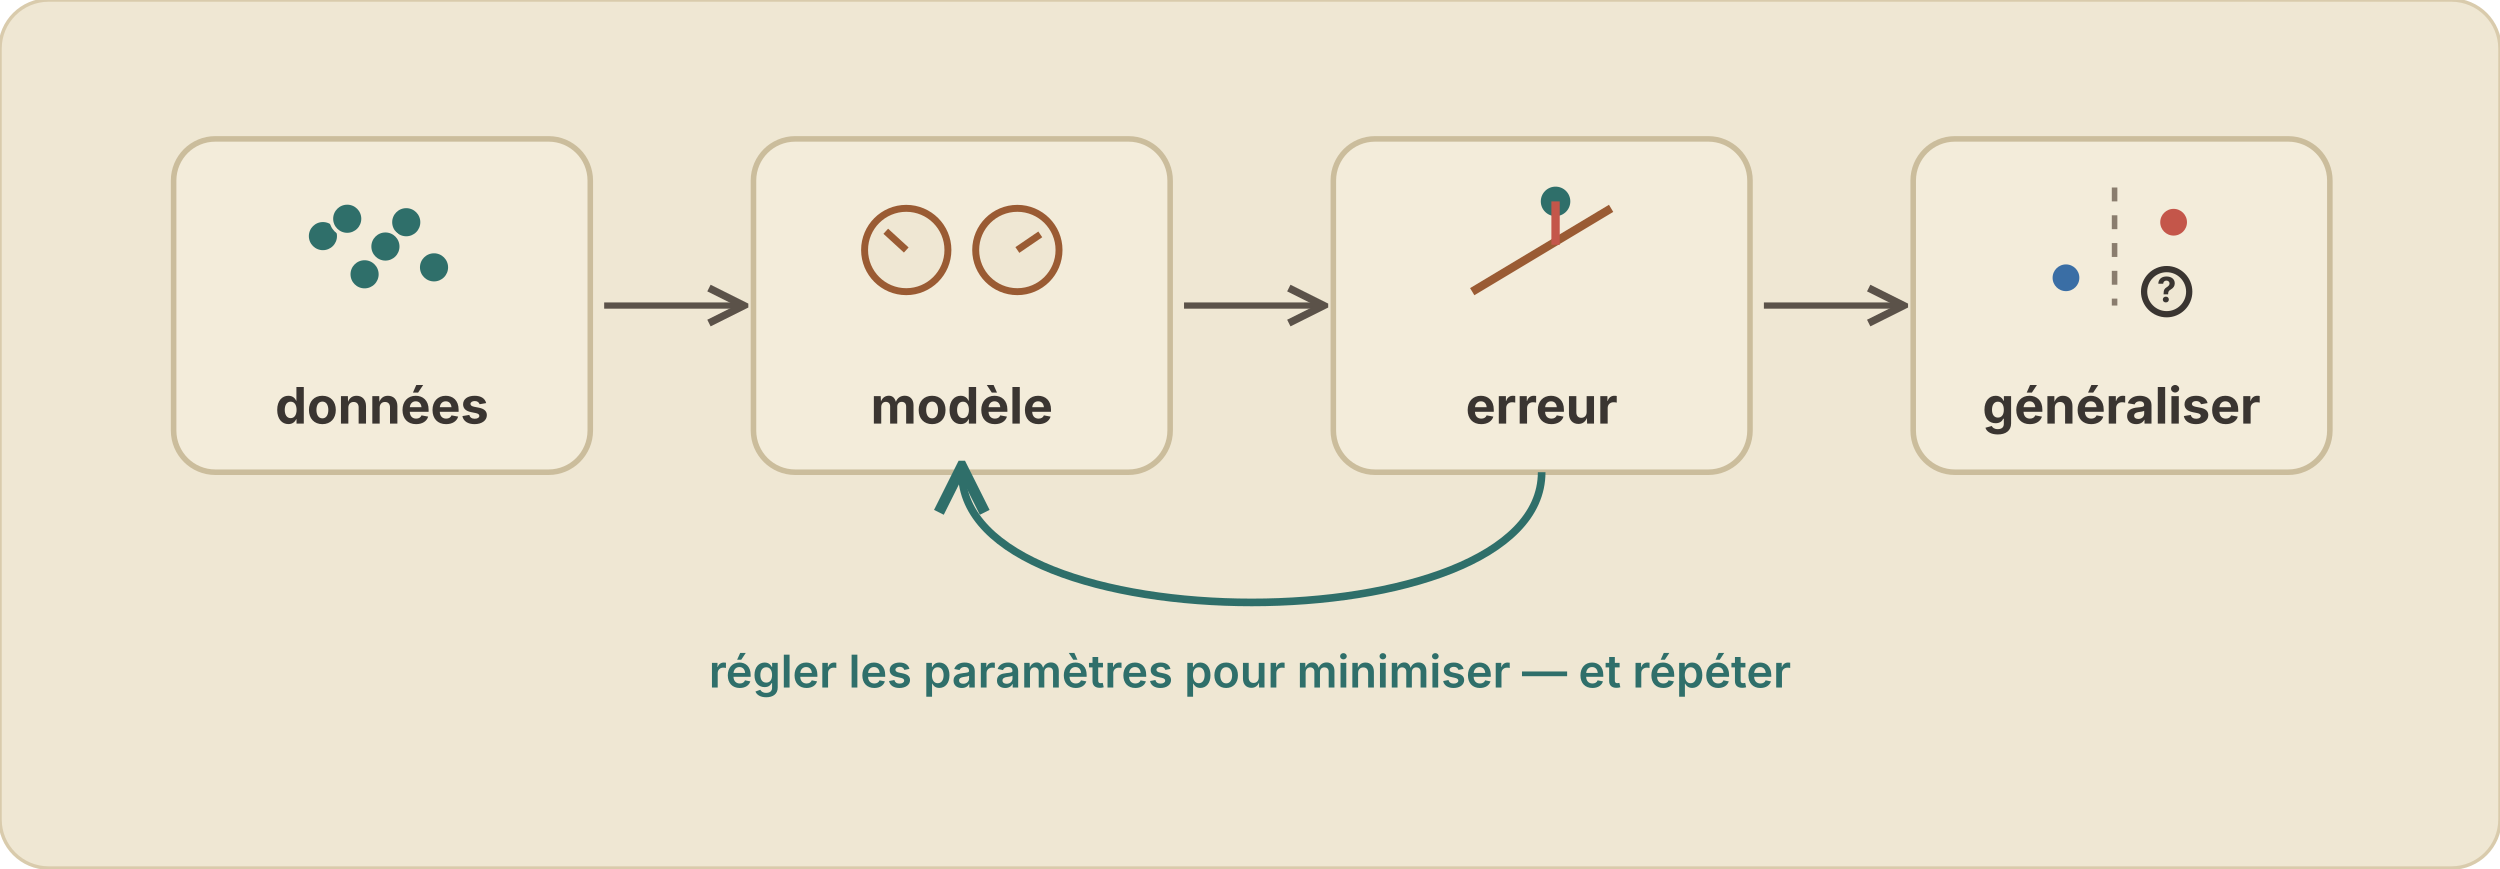
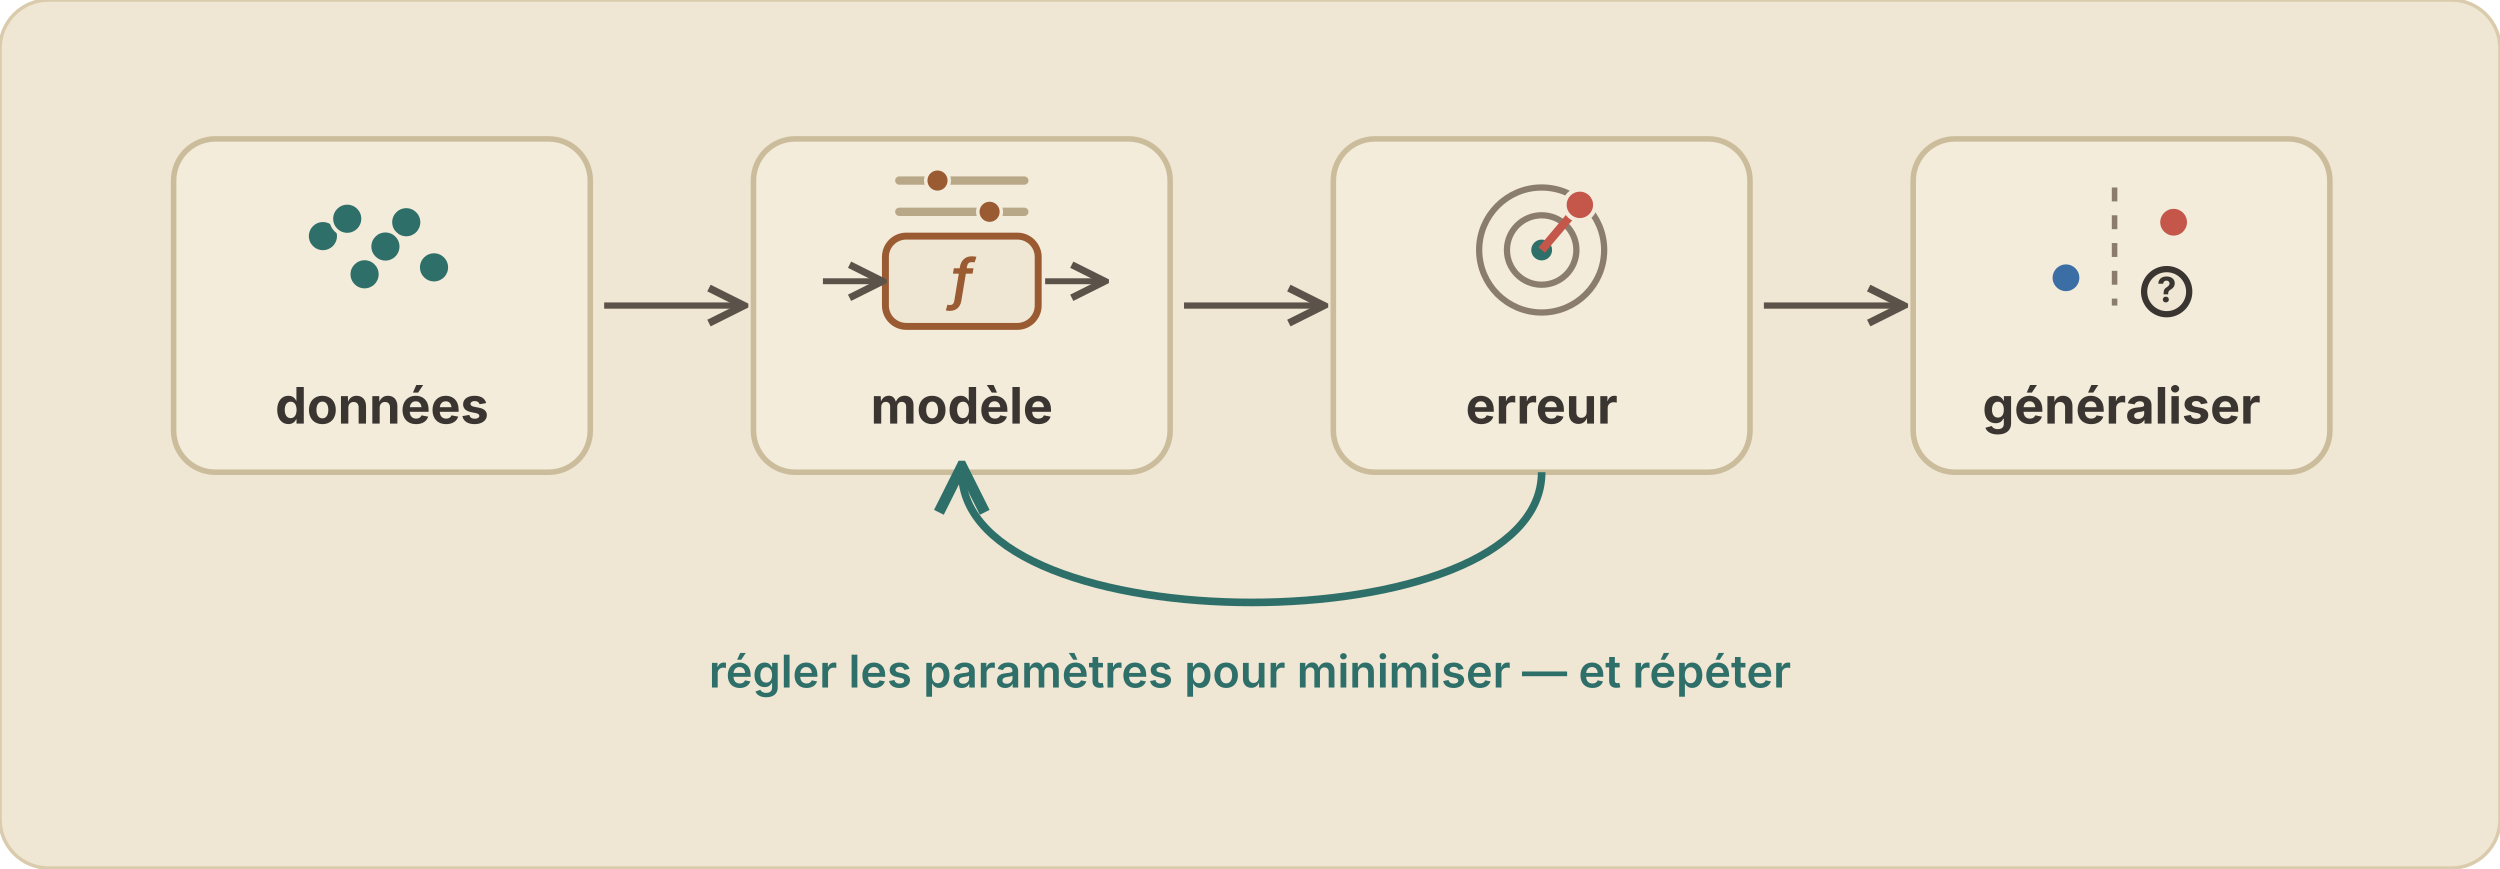
<svg xmlns="http://www.w3.org/2000/svg" viewBox="0 0 720 250" role="img" font-family="system-ui, -apple-system, sans-serif">
  <defs>
    <marker id="ar" viewBox="0 0 10 10" refX="8" refY="5" markerWidth="7" markerHeight="7" orient="auto">
      <path d="M1 1 L9 5 L1 9" fill="none" stroke="#5b5249" stroke-width="1.7" />
    </marker>
    <marker id="art" viewBox="0 0 10 10" refX="8" refY="5" markerWidth="7.5" markerHeight="7.5" orient="auto">
      <path d="M1 1 L9 5 L1 9" fill="none" stroke="#2f6f6a" stroke-width="1.9" />
    </marker>
  </defs>
  <rect x="0" y="0" width="720" height="250" rx="14" fill="#efe7d3" stroke="#d9cbac" />
  <rect x="50" y="40" width="120" height="96" rx="12" fill="#f3ecda" stroke="#cbbd9c" stroke-width="1.6" />
  <rect x="217" y="40" width="120" height="96" rx="12" fill="#f3ecda" stroke="#cbbd9c" stroke-width="1.6" />
  <rect x="384" y="40" width="120" height="96" rx="12" fill="#f3ecda" stroke="#cbbd9c" stroke-width="1.6" />
  <rect x="551" y="40" width="120" height="96" rx="12" fill="#f3ecda" stroke="#cbbd9c" stroke-width="1.6" />
  <g fill="#2f6f6a" stroke="#f3ecda" stroke-width="1.1">
    <circle cx="93" cy="68" r="4.6" />
    <circle cx="105" cy="79" r="4.6" />
    <circle cx="117" cy="64" r="4.6" />
    <circle cx="125" cy="77" r="4.6" />
    <circle cx="111" cy="71" r="4.6" />
    <circle cx="100" cy="63" r="4.6" />
  </g>
  <text x="110" y="122" font-size="14.5" fill="#3a3531" text-anchor="middle" font-weight="700">données</text>
-   <circle cx="261" cy="72" r="12" fill="#efe7d3" stroke="#9a5b33" stroke-width="2" />
-   <line x1="261" y1="72" x2="255.1" y2="66.6" stroke="#9a5b33" stroke-width="2" />
-   <circle cx="293" cy="72" r="12" fill="#efe7d3" stroke="#9a5b33" stroke-width="2" />
-   <line x1="293" y1="72" x2="299.6" y2="67.5" stroke="#9a5b33" stroke-width="2" />
+   <line x1="259" y1="52" x2="295" y2="52" stroke="#b8a888" stroke-width="2.4" stroke-linecap="round" />
+   <circle cx="270" cy="52" r="3.4" fill="#9a5b33" stroke="#f3ecda" stroke-width="1" />
+   <line x1="259" y1="61" x2="295" y2="61" stroke="#b8a888" stroke-width="2.4" stroke-linecap="round" />
+   <circle cx="285" cy="61" r="3.4" fill="#9a5b33" stroke="#f3ecda" stroke-width="1" />
+   <rect x="255" y="68" width="44" height="26" rx="6" fill="#efe7d3" stroke="#9a5b33" stroke-width="2" />
+   <text x="277" y="86" font-size="16" fill="#9a5b33" text-anchor="middle" font-style="italic" font-weight="600">f</text>
+   <line x1="237" y1="81" x2="253" y2="81" stroke="#5b5249" stroke-width="1.7" marker-end="url(#ar)" />
+   <line x1="301" y1="81" x2="317" y2="81" stroke="#5b5249" stroke-width="1.7" marker-end="url(#ar)" />
  <text x="277" y="122" font-size="14.5" fill="#3a3531" text-anchor="middle" font-weight="700">modèle</text>
-   <line x1="424" y1="84" x2="464" y2="60" stroke="#9a5b33" stroke-width="2.4" />
-   <circle cx="448" cy="58" r="4.8" fill="#2f6f6a" stroke="#f3ecda" stroke-width="1.1" />
-   <line x1="448" y1="58" x2="448" y2="70.5" stroke="#c4564a" stroke-width="2.4" />
+   <circle cx="444" cy="72" r="18" fill="none" stroke="#8a7d6e" stroke-width="1.8" />
+   <circle cx="444" cy="72" r="10" fill="none" stroke="#8a7d6e" stroke-width="1.8" />
+   <circle cx="444" cy="72" r="3" fill="#2f6f6a" />
+   <line x1="444" y1="72" x2="455" y2="59" stroke="#c4564a" stroke-width="2.4" />
+   <circle cx="455" cy="59" r="4.4" fill="#c4564a" stroke="#f3ecda" stroke-width="1.2" />
  <text x="444" y="122" font-size="14.5" fill="#3a3531" text-anchor="middle" font-weight="700">erreur</text>
  <line x1="609" y1="54" x2="609" y2="88" stroke="#8a7d6e" stroke-width="1.6" stroke-dasharray="4 4" />
  <circle cx="595" cy="80" r="4.4" fill="#3a6ea5" stroke="#f3ecda" stroke-width="1.1" />
  <circle cx="626" cy="64" r="4.4" fill="#c4564a" stroke="#f3ecda" stroke-width="1.1" />
  <circle cx="624" cy="84" r="6.5" fill="#efe7d3" stroke="#3a3531" stroke-width="1.8" />
  <text x="624" y="87" font-size="10" fill="#3a3531" text-anchor="middle" font-weight="700">?</text>
  <text x="611" y="122" font-size="14.5" fill="#3a3531" text-anchor="middle" font-weight="700">généraliser</text>
  <line x1="174.0" y1="88.0" x2="213.0" y2="88.0" stroke="#5b5249" stroke-width="1.8" marker-end="url(#ar)" />
  <line x1="341.0" y1="88.0" x2="380.0" y2="88.0" stroke="#5b5249" stroke-width="1.8" marker-end="url(#ar)" />
  <line x1="508.0" y1="88.0" x2="547.0" y2="88.0" stroke="#5b5249" stroke-width="1.8" marker-end="url(#ar)" />
  <path d="M 444 136 C 444 186, 277 186, 277 136" fill="none" stroke="#2f6f6a" stroke-width="2.2" marker-end="url(#art)" />
  <text x="360" y="198" font-size="13" fill="#2f6f6a" text-anchor="middle" font-weight="600">régler les paramètres pour minimiser — et répéter</text>
</svg>
